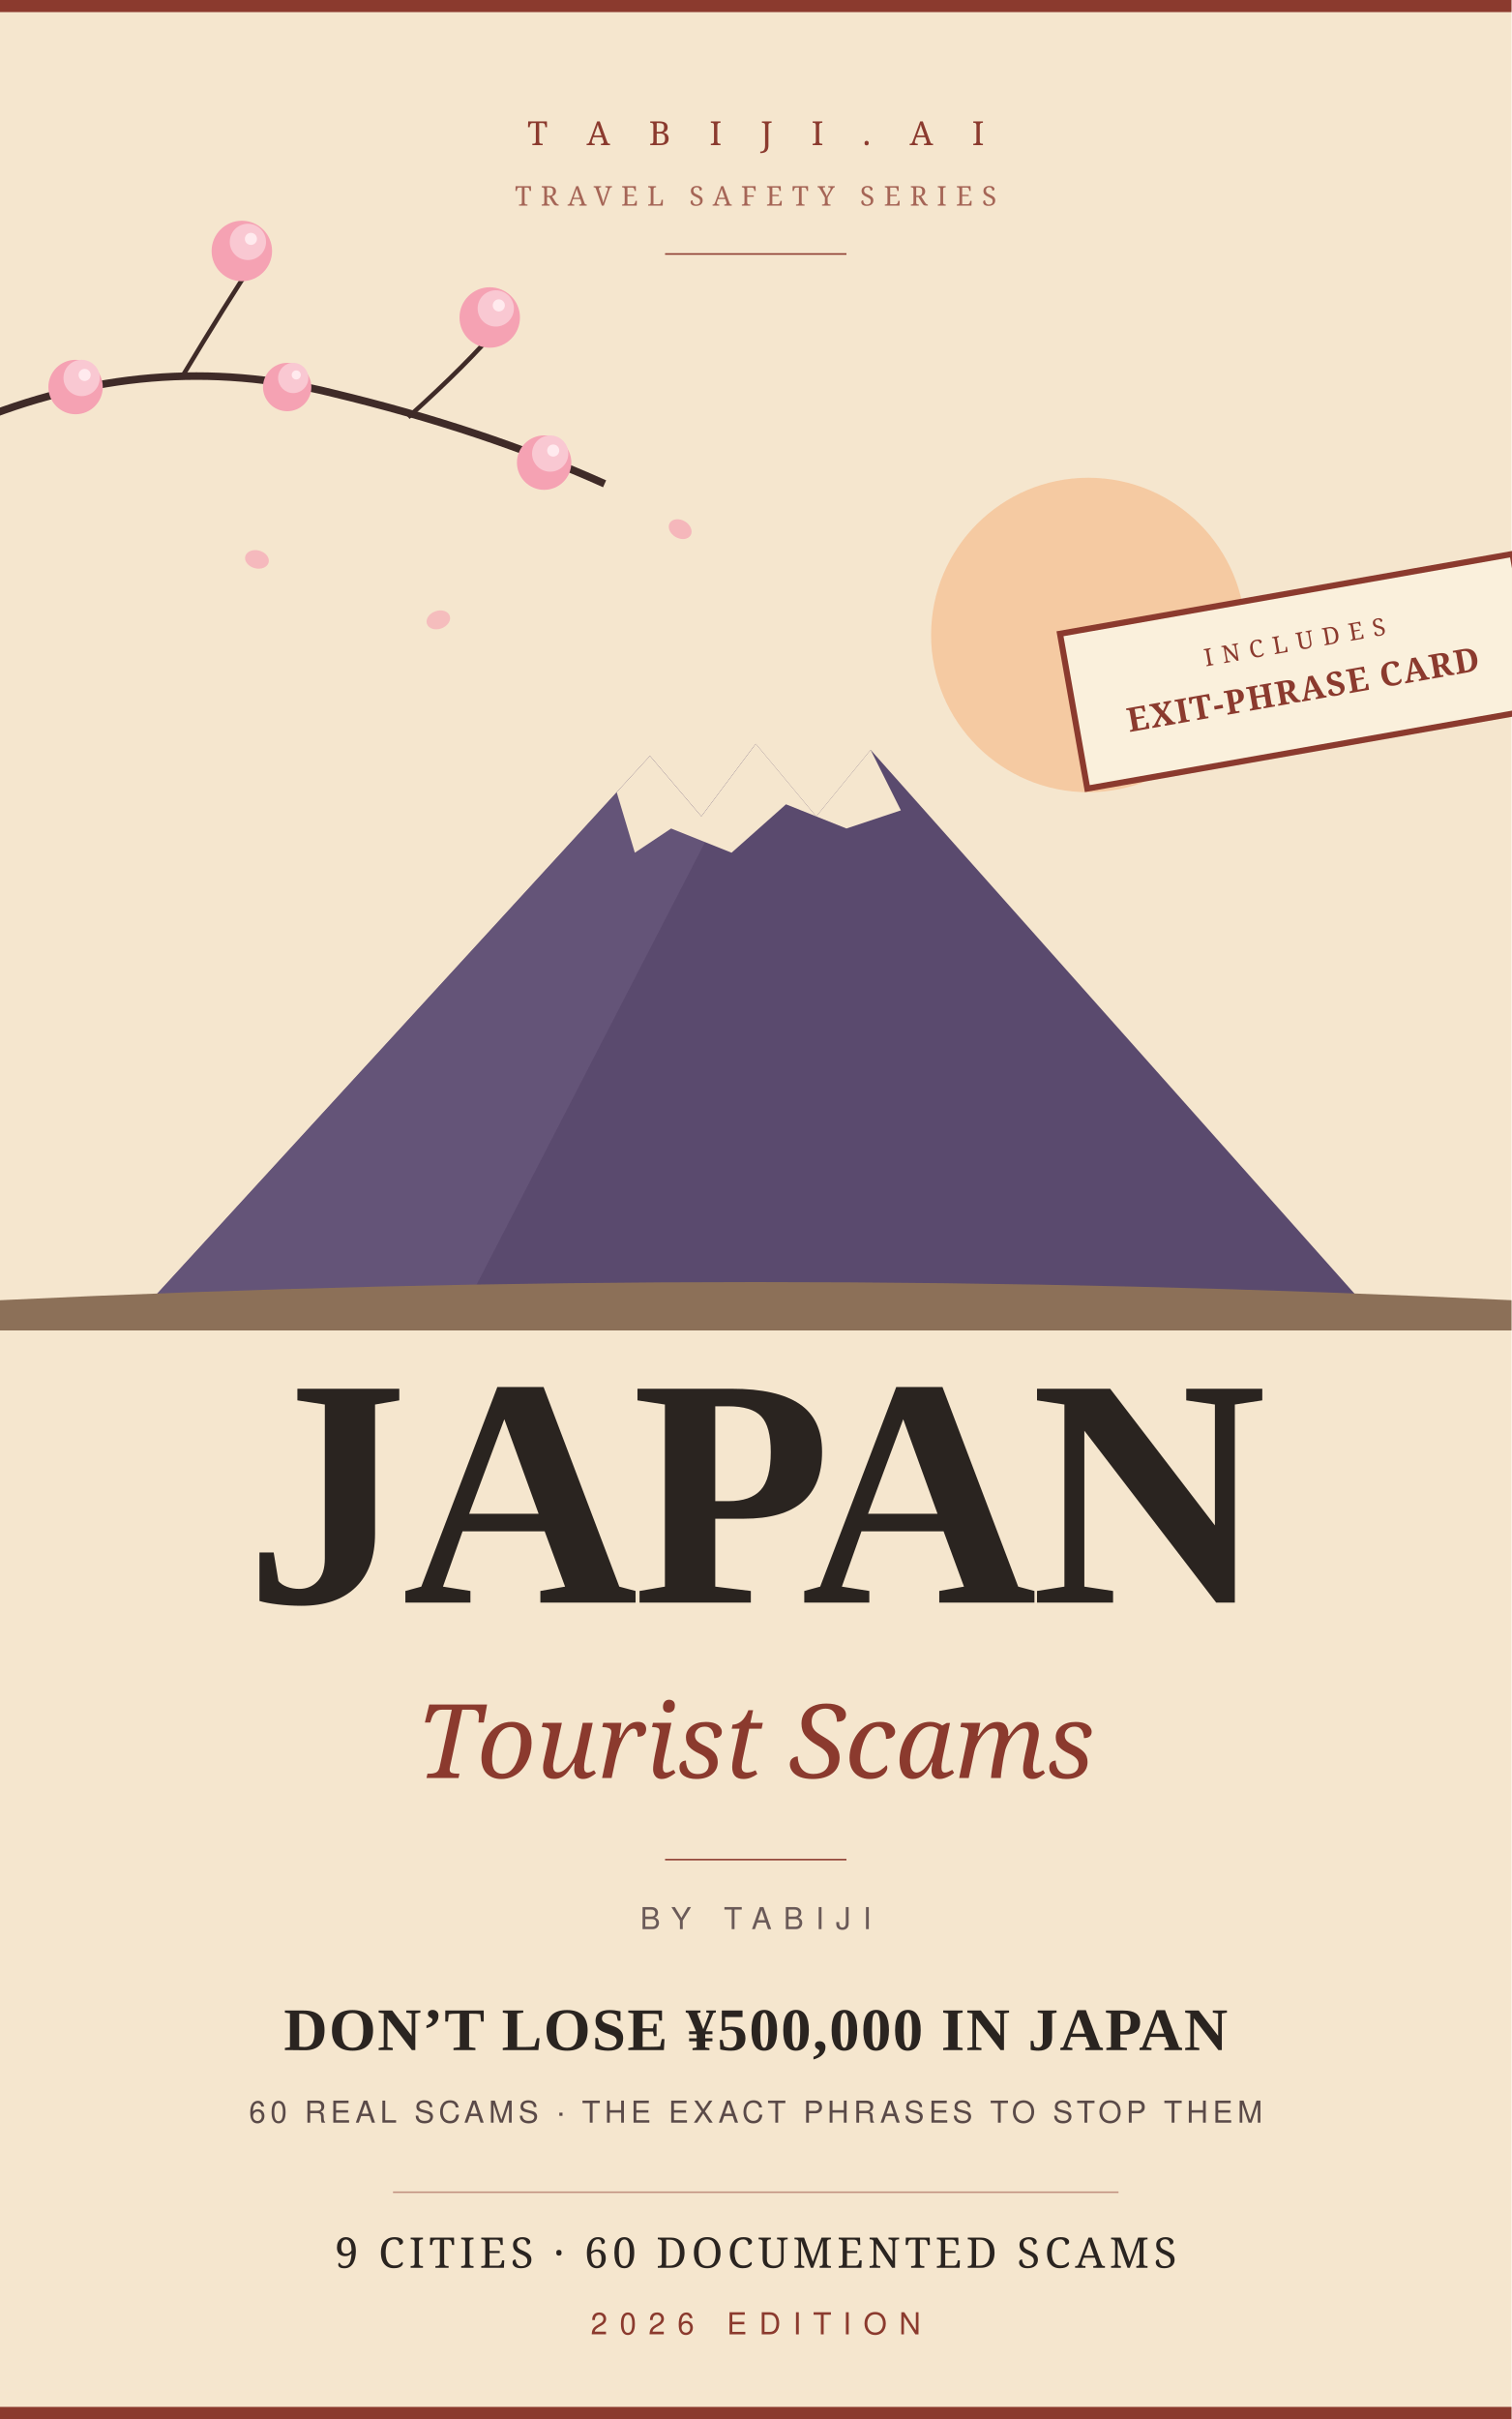
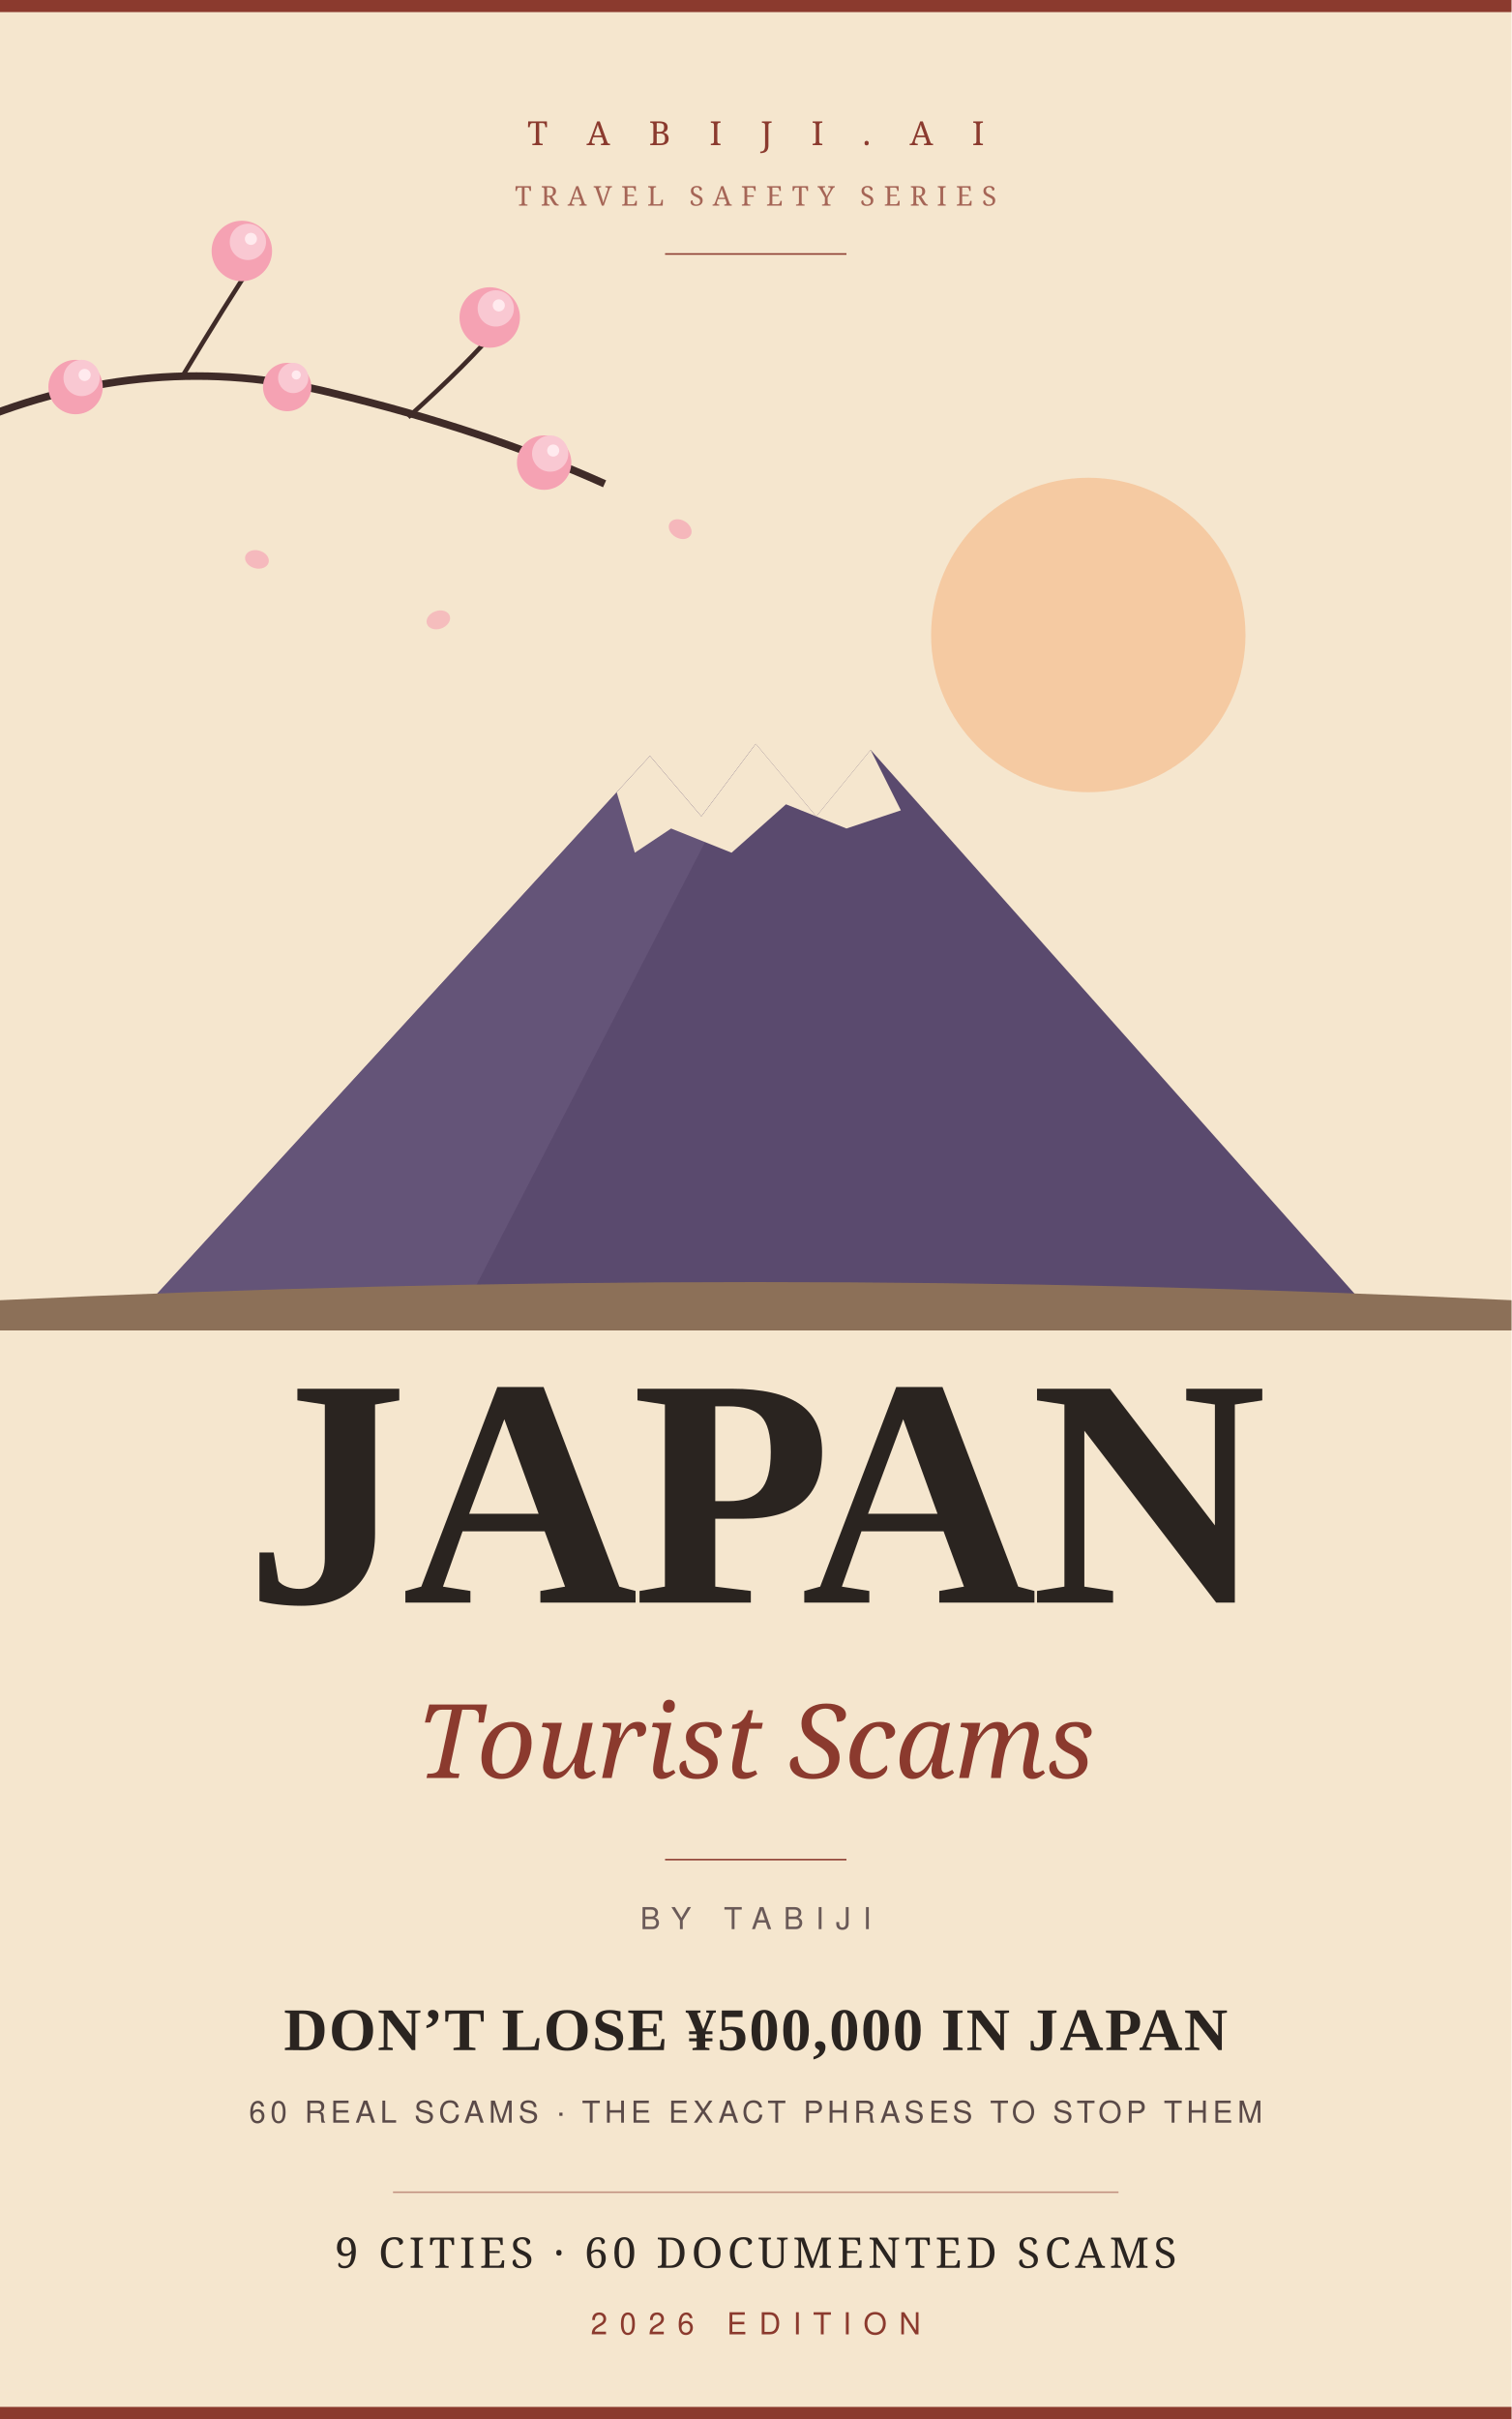
<svg xmlns="http://www.w3.org/2000/svg" viewBox="0 0 500 800" preserveAspectRatio="xMidYMid meet">
  <rect width="500" height="800" fill="#F5E6CE" />
  <rect x="0" y="0" width="500" height="4" fill="#8B3A2E" />
  <text x="250" y="48" font-family="Georgia, serif" font-size="11" letter-spacing="5" fill="#8B3A2E" text-anchor="middle">T A B I J I . A I</text>
  <text x="250" y="68" font-family="Georgia, serif" font-size="9" letter-spacing="3" fill="#8B3A2E" text-anchor="middle" opacity="0.75">TRAVEL SAFETY SERIES</text>
  <line x1="220" y1="84" x2="280" y2="84" stroke="#8B3A2E" stroke-width="0.5" />
  <circle cx="360" cy="210" r="52" fill="#F5BE90" opacity="0.7" />
  <g>
    <path d="M -10 140 Q 50 115 110 130 Q 160 142 200 160" fill="none" stroke="#3F2B28" stroke-width="2.5" />
    <path d="M 60 125 Q 75 100 85 85" fill="none" stroke="#3F2B28" stroke-width="1.5" />
    <path d="M 135 138 Q 155 120 165 108" fill="none" stroke="#3F2B28" stroke-width="1.5" />
    <g fill="#F5A2B3">
      <circle cx="25" cy="128" r="9" />
      <circle cx="80" cy="83" r="10" />
      <circle cx="95" cy="128" r="8" />
      <circle cx="162" cy="105" r="10" />
      <circle cx="180" cy="153" r="9" />
    </g>
    <g fill="#F9C8D2">
      <circle cx="27" cy="125" r="6" />
      <circle cx="82" cy="80" r="6" />
      <circle cx="97" cy="125" r="5" />
      <circle cx="164" cy="102" r="6" />
      <circle cx="182" cy="150" r="6" />
    </g>
    <g fill="#FFEAEE">
      <circle cx="28" cy="124" r="2" />
      <circle cx="83" cy="79" r="2" />
      <circle cx="98" cy="124" r="1.5" />
      <circle cx="165" cy="101" r="2" />
      <circle cx="183" cy="149" r="2" />
    </g>
    <ellipse cx="225" cy="175" rx="4" ry="3" fill="#F5A2B3" opacity="0.7" transform="rotate(30 225 175)" />
    <ellipse cx="145" cy="205" rx="4" ry="3" fill="#F5A2B3" opacity="0.6" transform="rotate(-20 145 205)" />
    <ellipse cx="85" cy="185" rx="4" ry="3" fill="#F5A2B3" opacity="0.65" transform="rotate(15 85 185)" />
  </g>
  <path d="M 50 430 L 215 250 L 232 270 L 250 246 L 270 270 L 288 248 L 450 430 Z" fill="#5A4A6E" />
  <path d="M 50 430 L 215 250 L 232 270 L 250 246 L 155 430 Z" fill="#6B5A7E" opacity="0.6" />
  <path d="M 204 262 L 215 250 L 232 270 L 250 246 L 270 270 L 288 248 L 298 268 L 280 274 L 260 266 L 242 282 L 222 274 L 210 282 Z" fill="#F5E6CE" />
  <path d="M 0 430 Q 250 418 500 430 L 500 440 L 0 440 Z" fill="#8C7058" />
  <text x="250" y="530" font-family="Georgia, 'Times New Roman', serif" font-weight="700" font-size="108" fill="#2A2420" text-anchor="middle" letter-spacing="-2">JAPAN</text>
  <text x="250" y="588" font-family="Georgia, serif" font-style="italic" font-size="34" fill="#8B3A2E" text-anchor="middle">Tourist Scams</text>
  <line x1="220" y1="615" x2="280" y2="615" stroke="#8B3A2E" stroke-width="0.5" />
  <text x="250" y="638" font-family="Helvetica, Arial, sans-serif" font-size="10" fill="#6A5A58" text-anchor="middle" letter-spacing="4">BY TABIJI</text>
  <text x="250" y="678" font-family="Georgia, 'Times New Roman', serif" font-weight="700" font-size="20" fill="#2A2420" text-anchor="middle" letter-spacing="0.5">DON’T LOSE ¥500,000 IN JAPAN</text>
  <text x="250" y="702" font-family="Helvetica, Arial, sans-serif" font-size="10" fill="#5A4A48" text-anchor="middle" letter-spacing="1.5">60 REAL SCAMS · THE EXACT PHRASES TO STOP THEM</text>
  <line x1="130" y1="725" x2="370" y2="725" stroke="#8B3A2E" stroke-width="0.5" opacity="0.5" />
  <text x="250" y="750" font-family="Georgia, serif" font-size="14" fill="#2A2420" text-anchor="middle" letter-spacing="1.5">9 CITIES · 60 DOCUMENTED SCAMS</text>
  <text x="250" y="772" font-family="Helvetica, sans-serif" font-size="10" fill="#8B3A2E" text-anchor="middle" letter-spacing="4">2026 EDITION</text>
  <rect x="0" y="796" width="500" height="4" fill="#8B3A2E" />
-   <g transform="translate(430 222) rotate(-10)">
-     <rect x="-76" y="-26" width="152" height="52" fill="#FAF0DC" stroke="#8B3A2E" stroke-width="2" />
-     <text x="0" y="-7" font-family="Georgia, serif" font-size="8" fill="#8B3A2E" text-anchor="middle" letter-spacing="3">INCLUDES</text>
-     <text x="0" y="10" font-family="Georgia, serif" font-weight="700" font-size="11" fill="#8B3A2E" text-anchor="middle" letter-spacing="0.5">EXIT-PHRASE CARD</text>
-   </g>
</svg>
